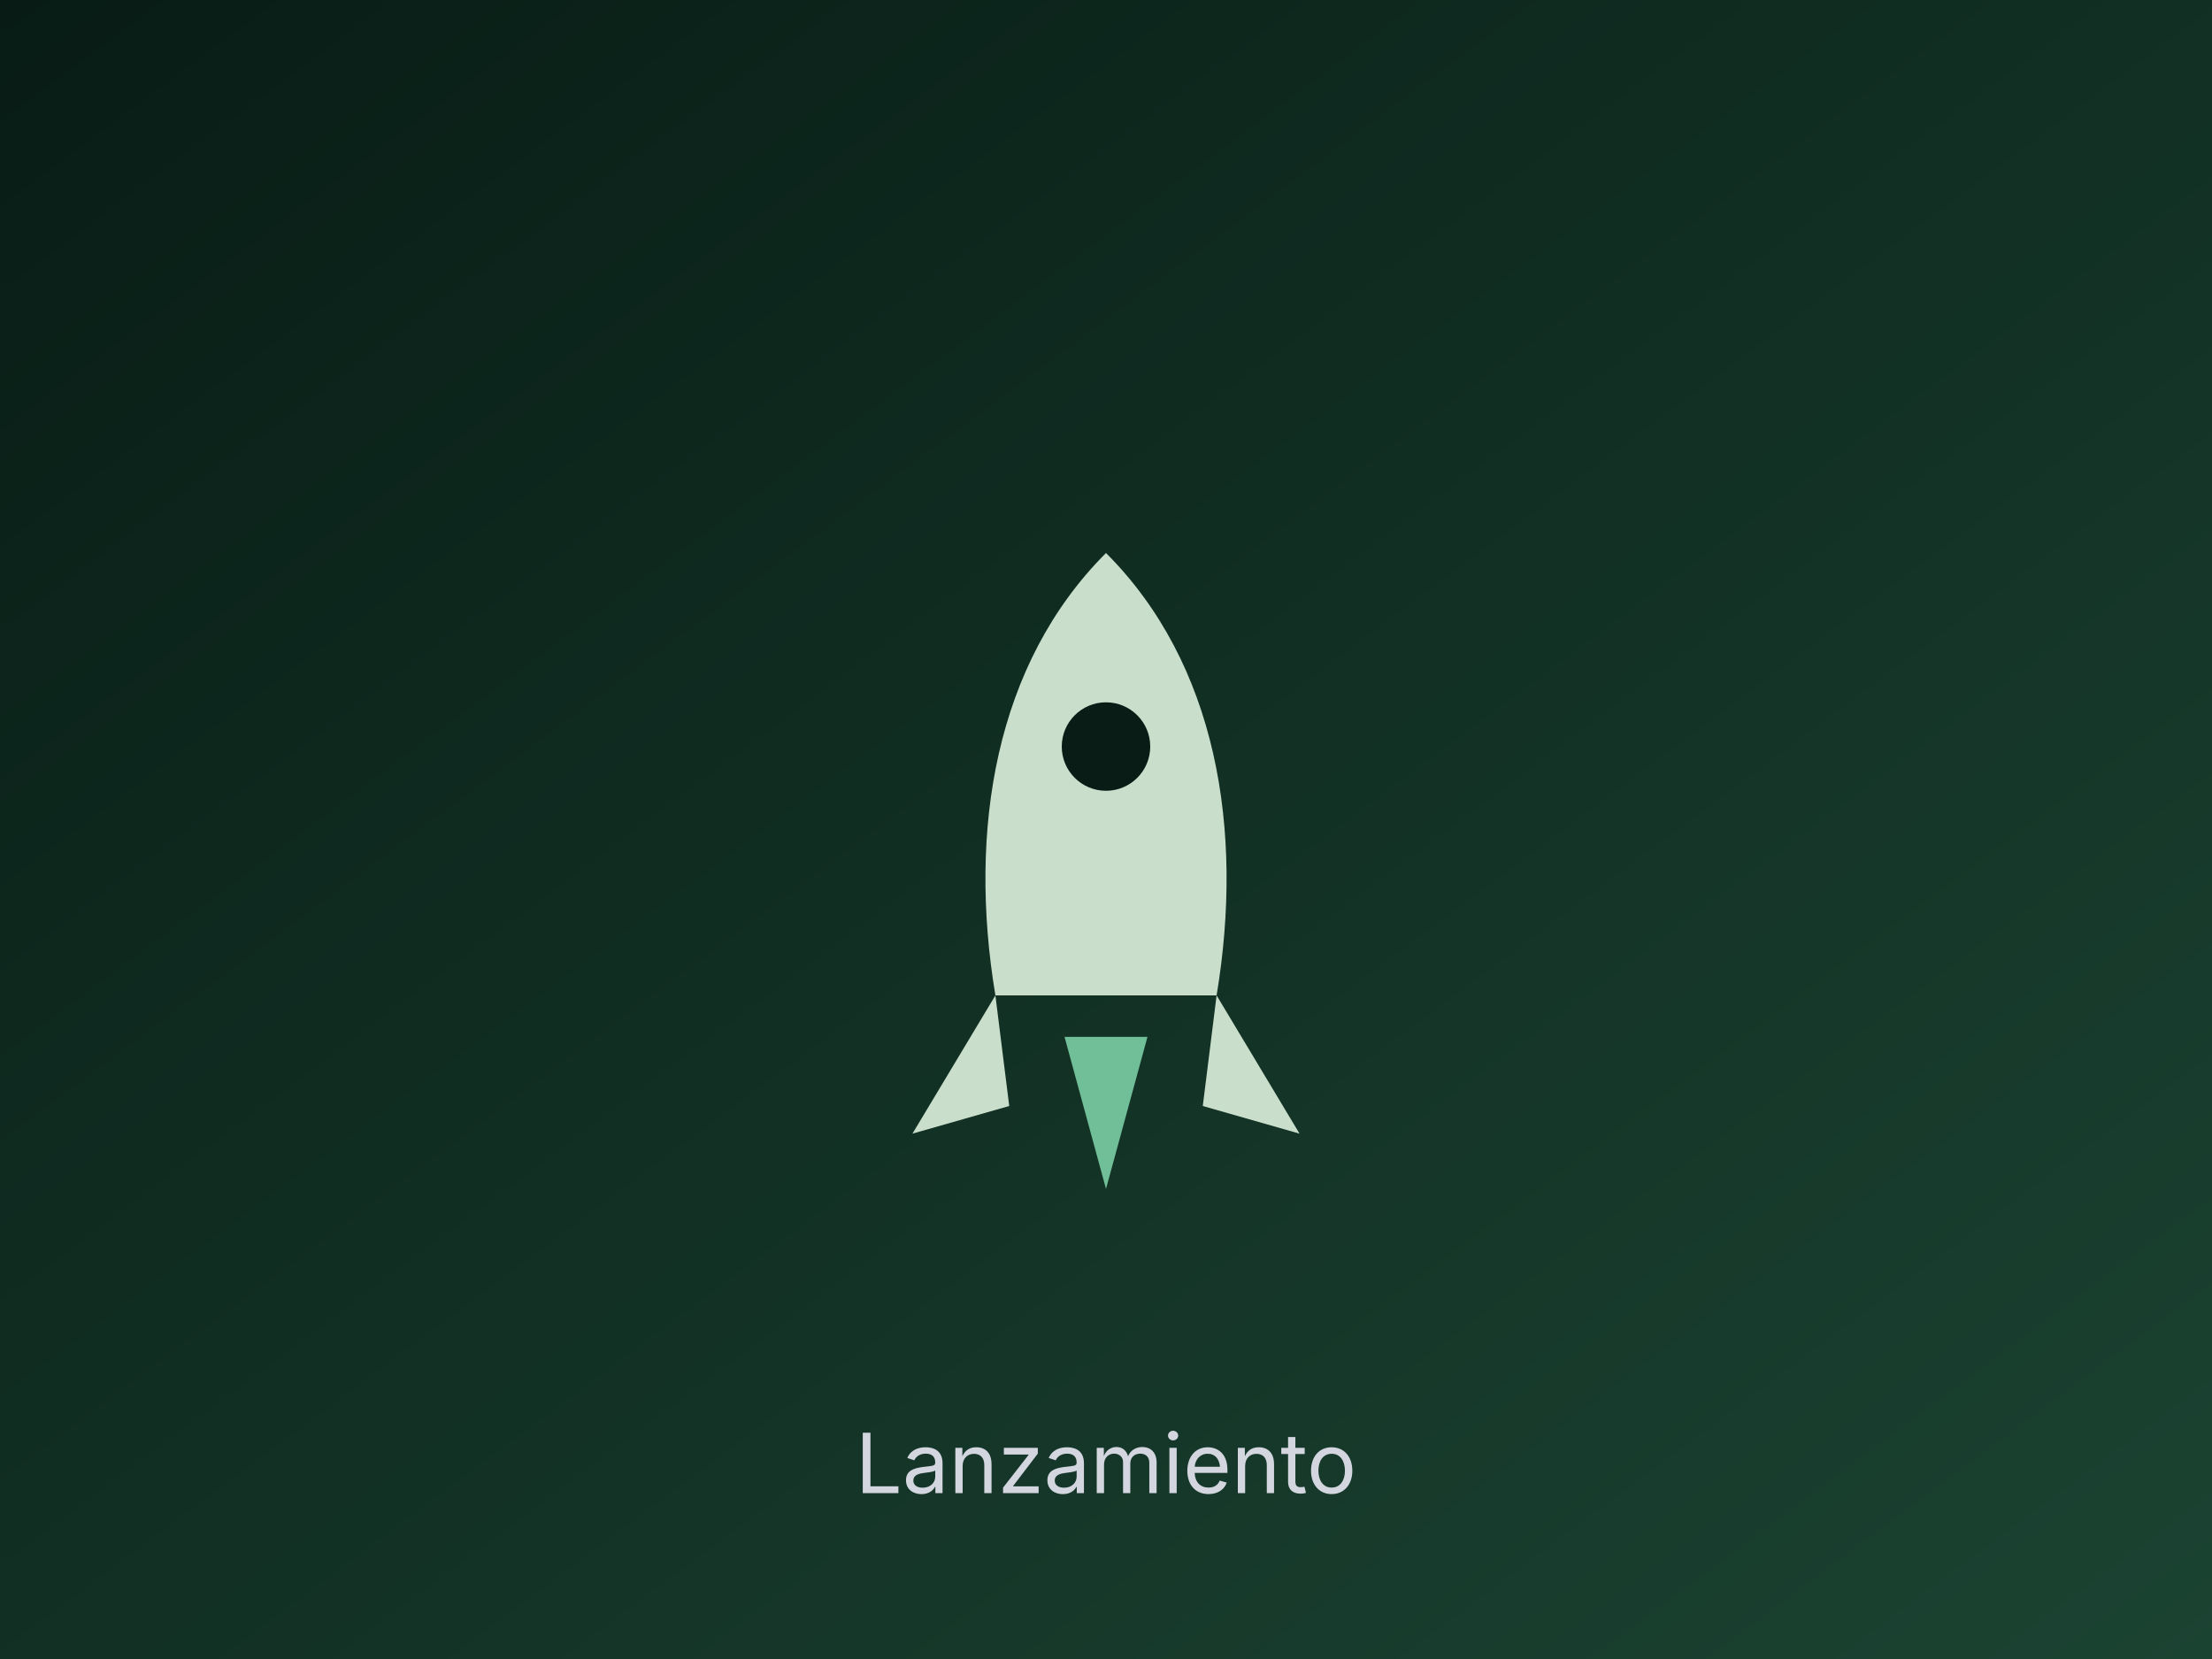
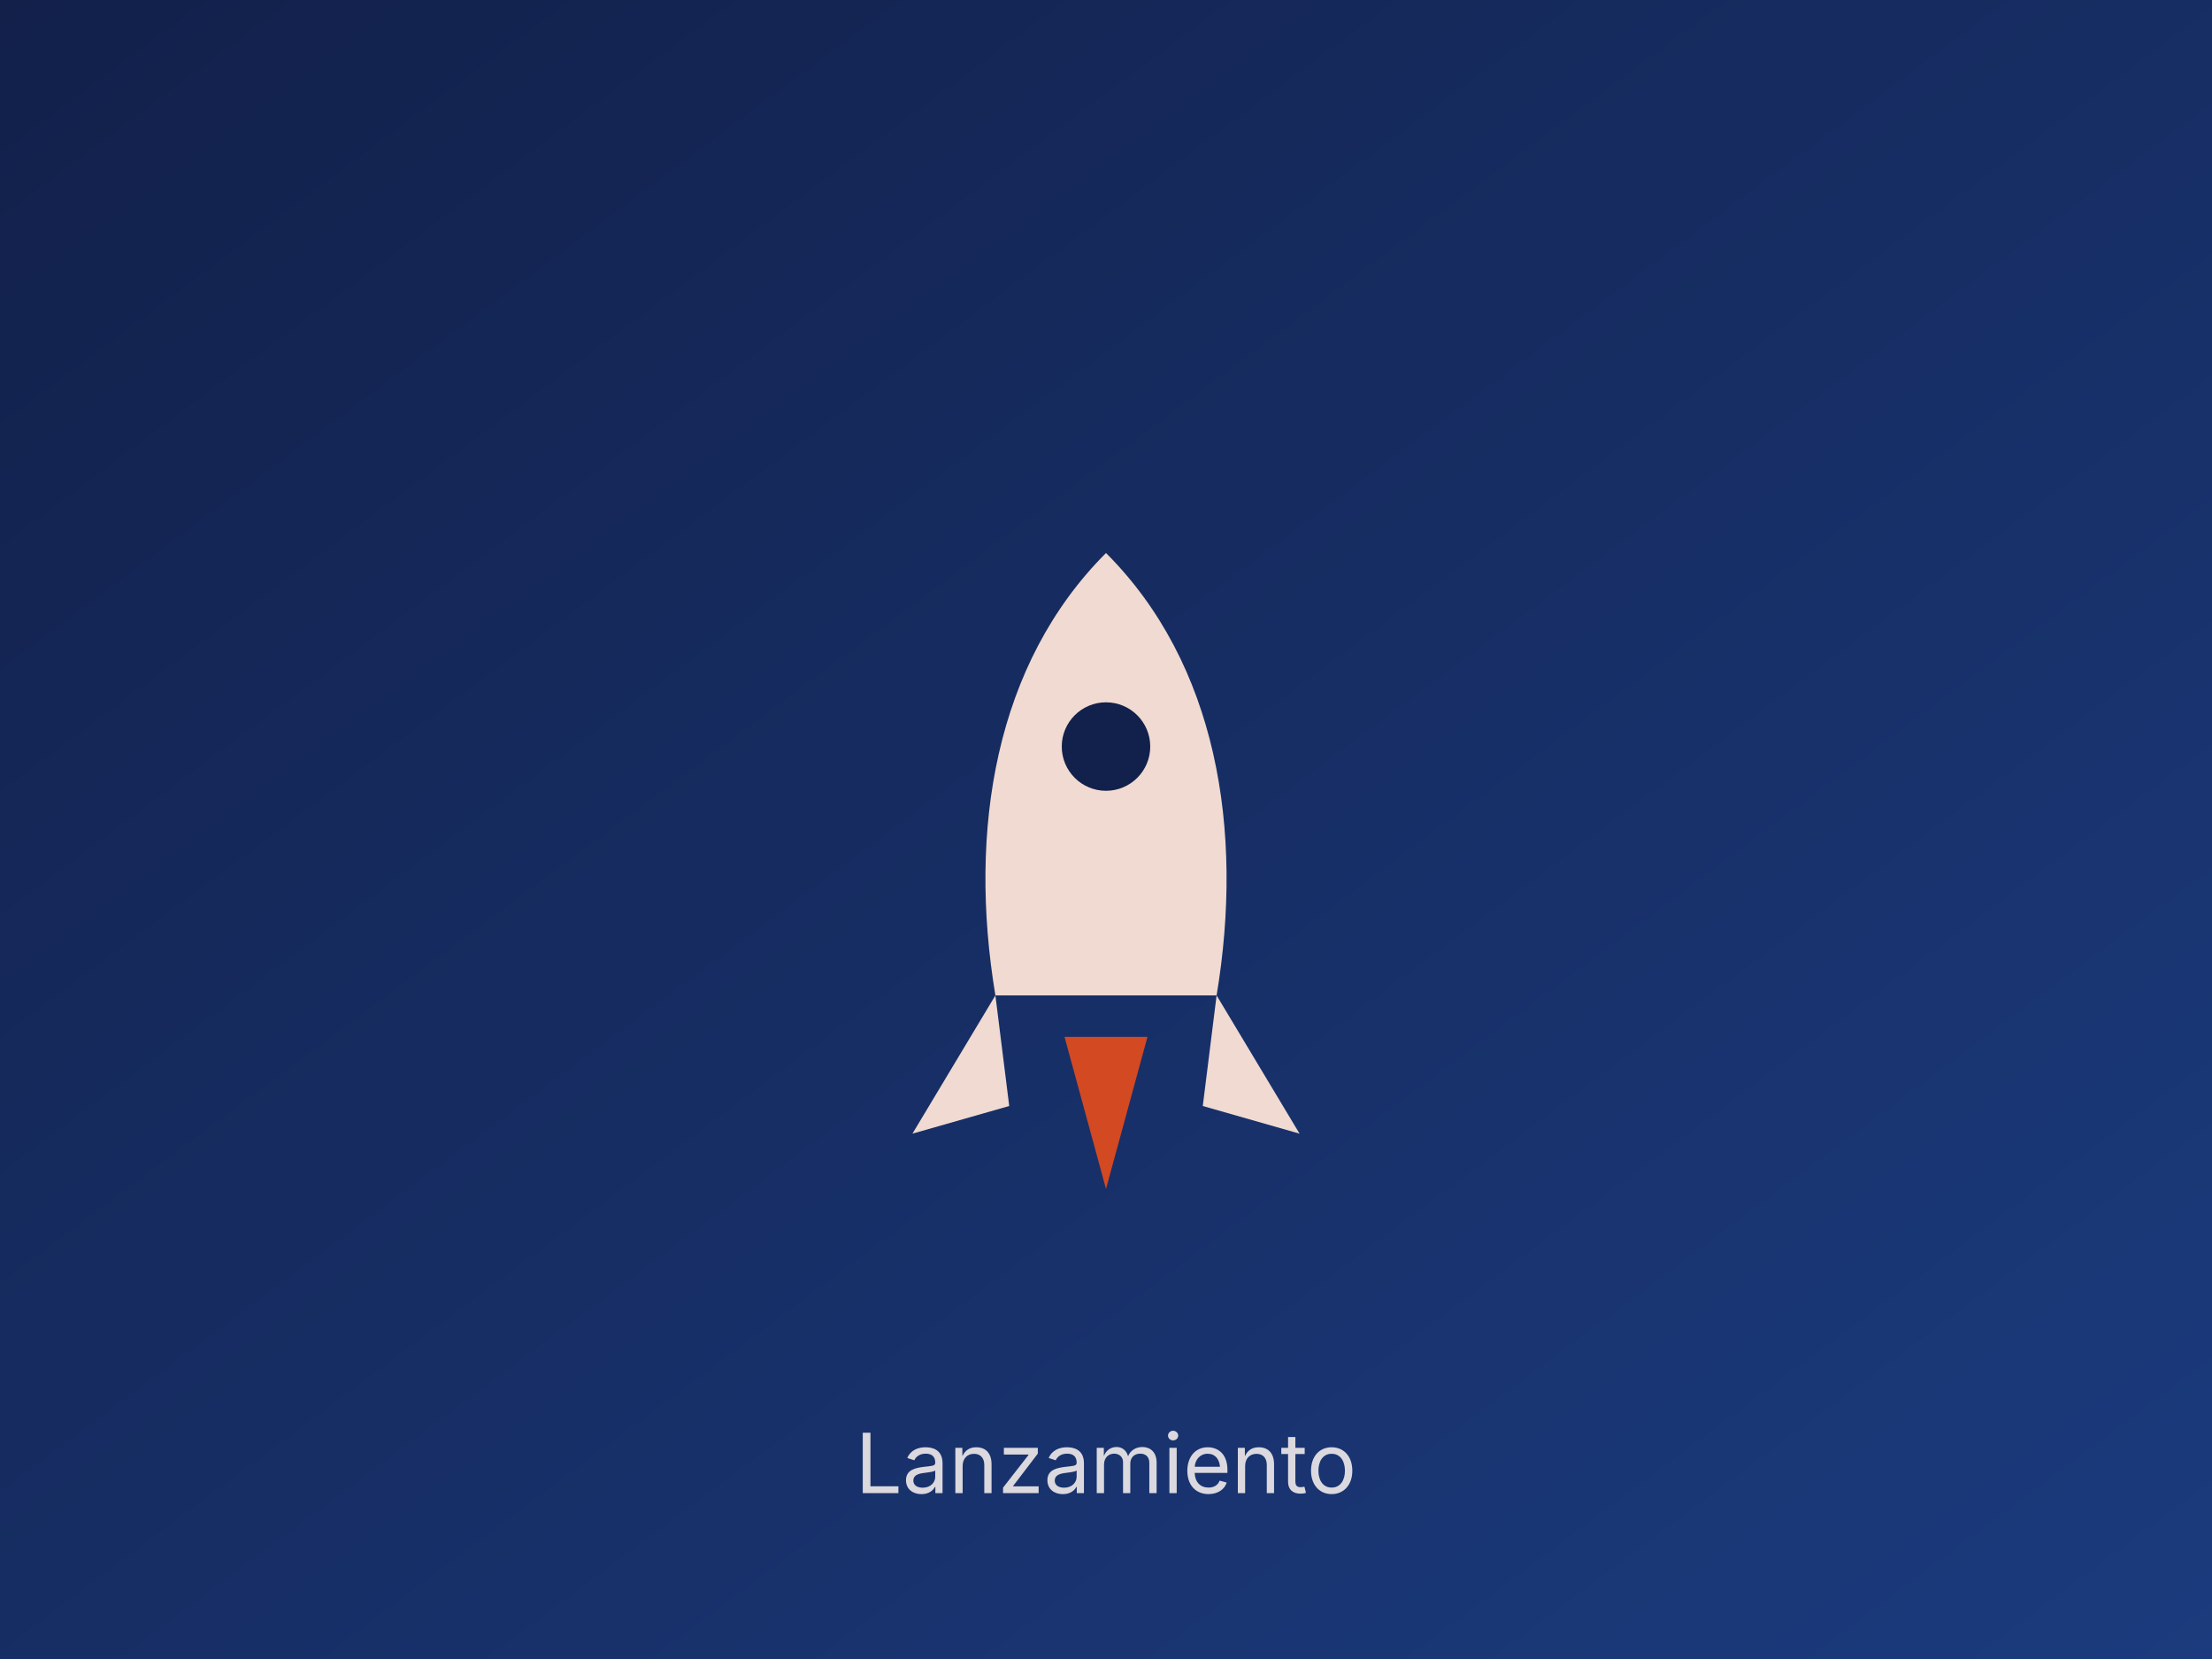
<svg xmlns="http://www.w3.org/2000/svg" viewBox="0 0 800 600" width="800" height="600" preserveAspectRatio="xMidYMid slice">
  <defs>
    <linearGradient id="g4" x1="0" y1="0" x2="1" y2="1">
-       <stop offset="0%" stop-color="#081c15" />
-       <stop offset="100%" stop-color="#1b4332" />
+       <stop offset="0%" stop-color="#12204a" />
+       <stop offset="100%" stop-color="#1b3b7e" />
    </linearGradient>
  </defs>
  <rect width="800" height="600" fill="url(#g4)" />
-   <g fill="#d2e8d4" opacity="0.95">
+   <g fill="#fbe3d6" opacity="0.95">
    <path d="M400 200 C440 240 450 300 440 360 L360 360 C350 300 360 240 400 200 Z" />
-     <circle cx="400" cy="270" r="16" fill="#081c15" />
+     <circle cx="400" cy="270" r="16" fill="#12204a" />
    <path d="M360 360 L330 410 L365 400 Z" />
    <path d="M440 360 L470 410 L435 400 Z" />
-     <path d="M385 375 L400 430 L415 375 Z" fill="#74c69d" />
+     <path d="M385 375 L400 430 L415 375 Z" fill="#dc4a1e" />
  </g>
-   <text x="400" y="540" text-anchor="middle" font-family="'Inter', Arial, sans-serif" font-size="30" fill="#f4f2ff" opacity="0.85">Lanzamiento</text>
+   <text x="400" y="540" text-anchor="middle" font-family="'Inter', Arial, sans-serif" font-size="30" fill="#fdf6f2" opacity="0.85">Lanzamiento</text>
</svg>
